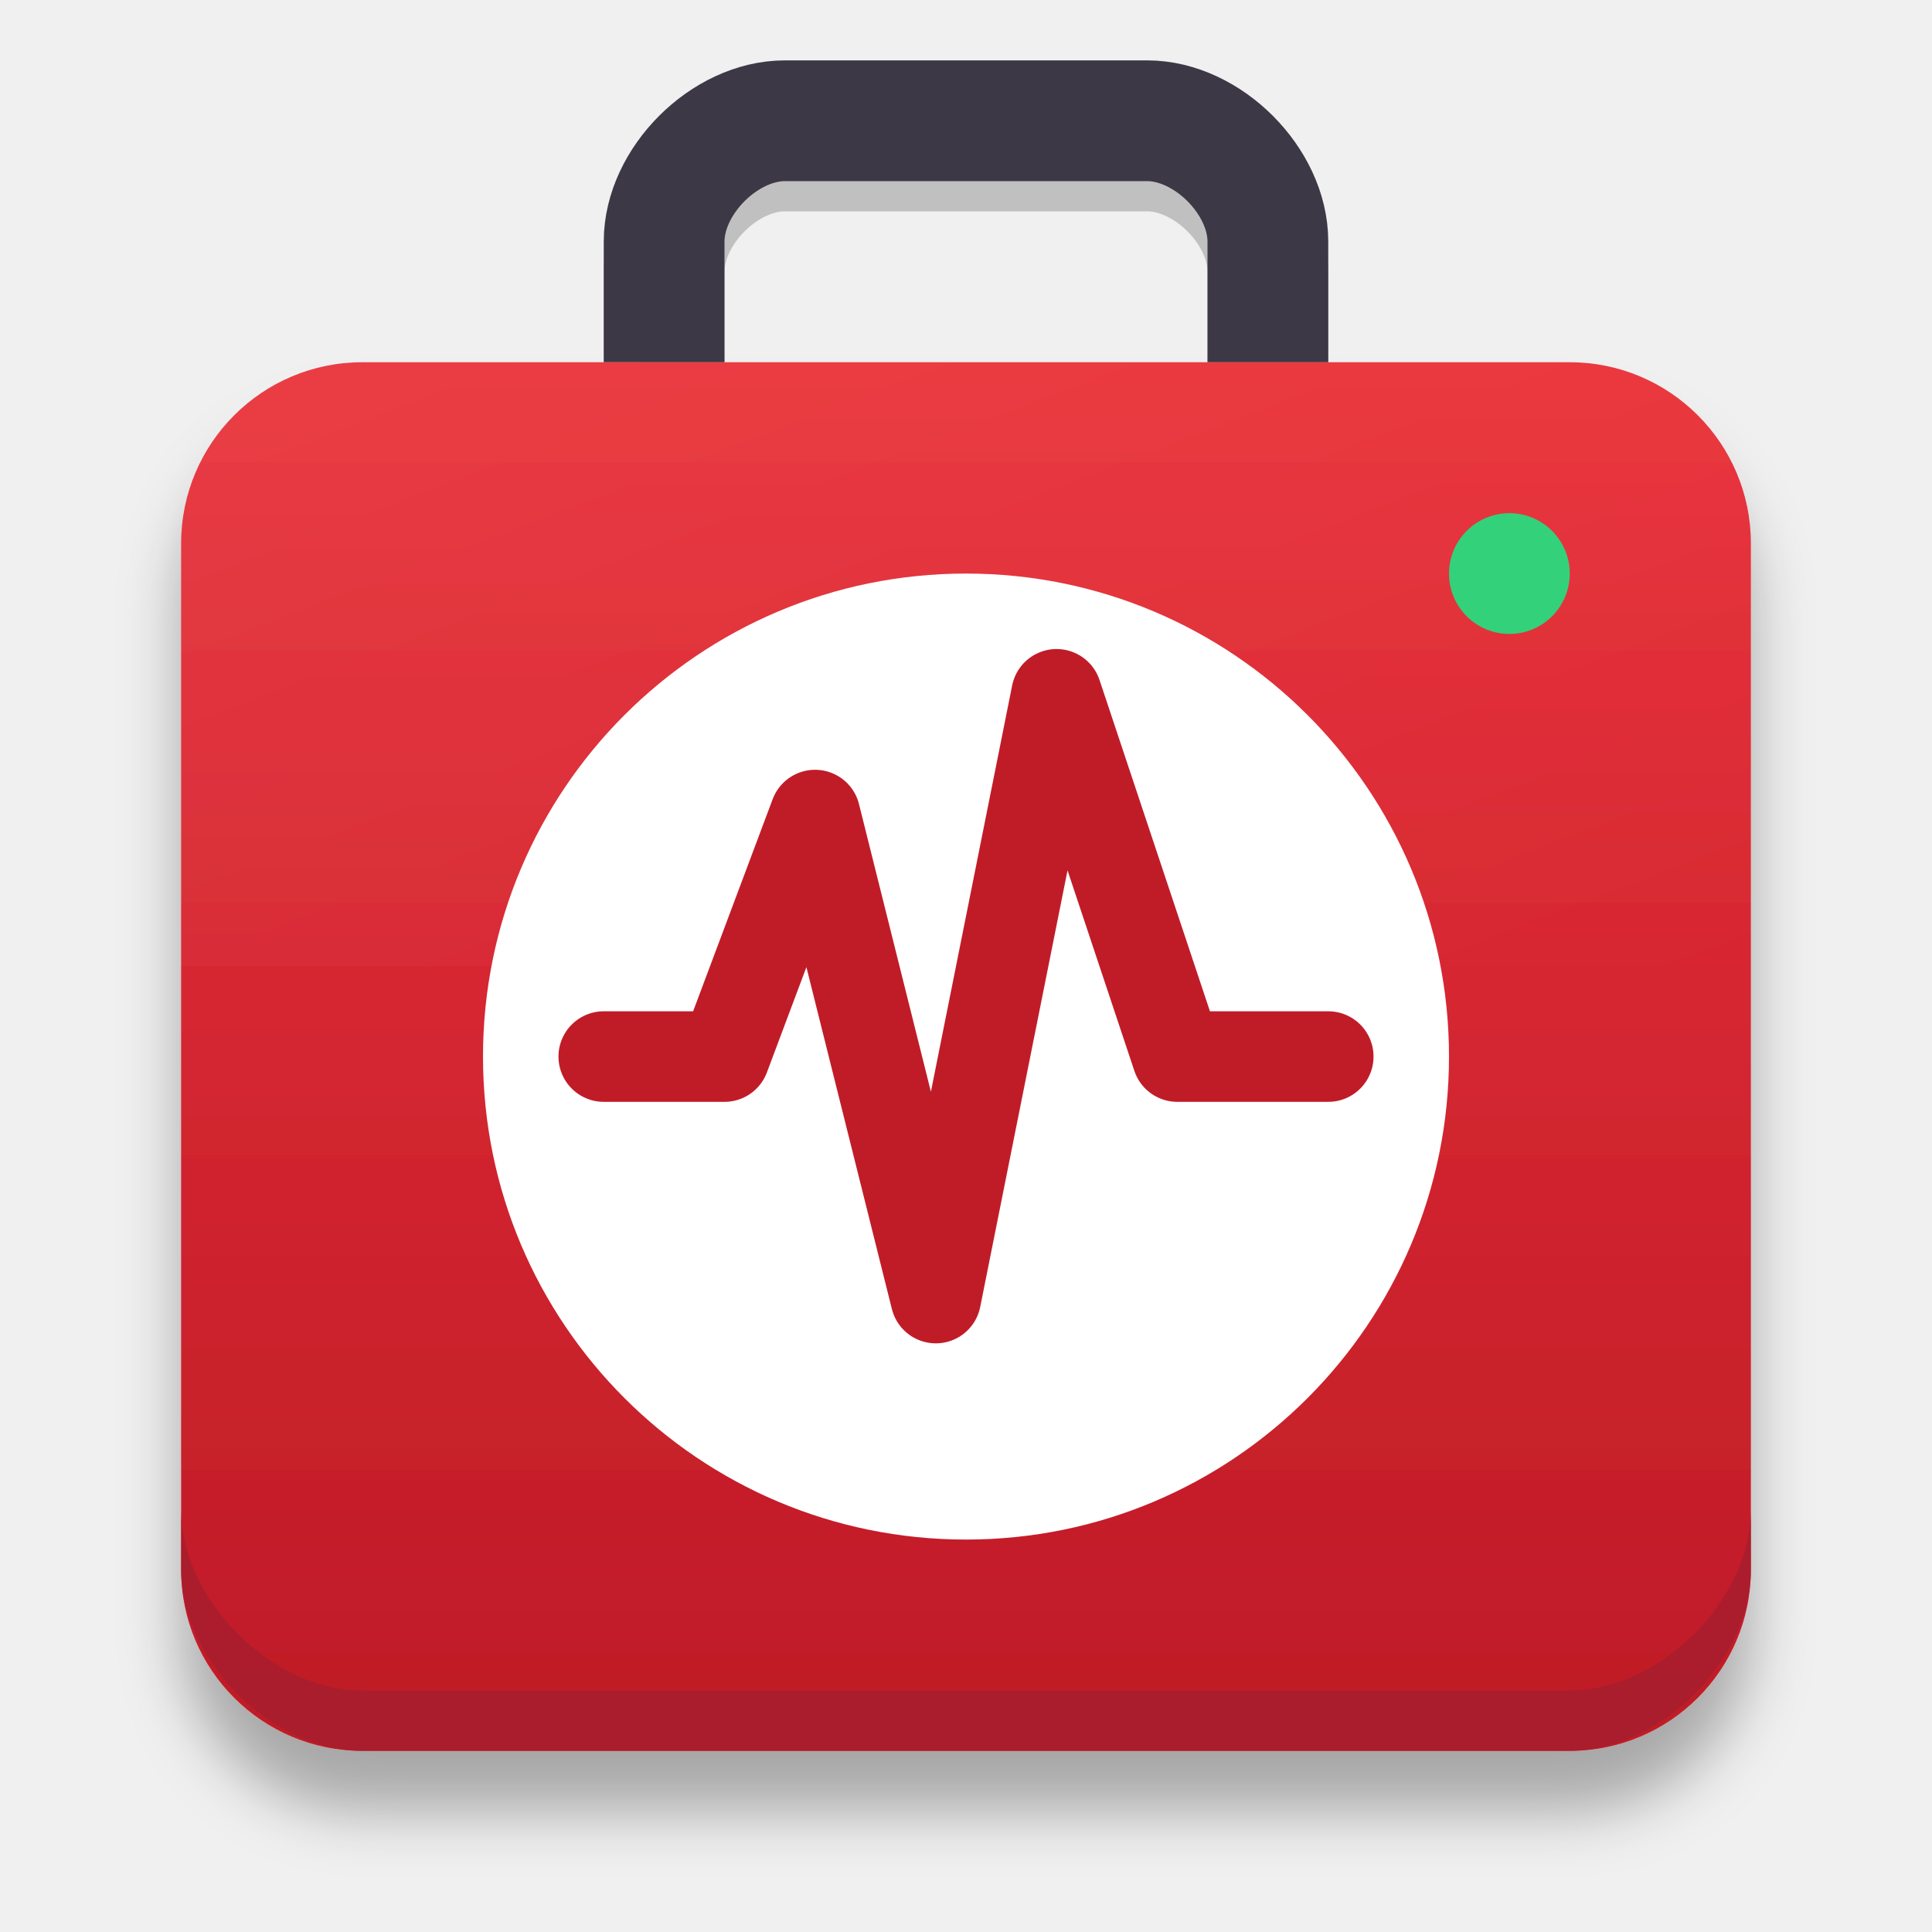
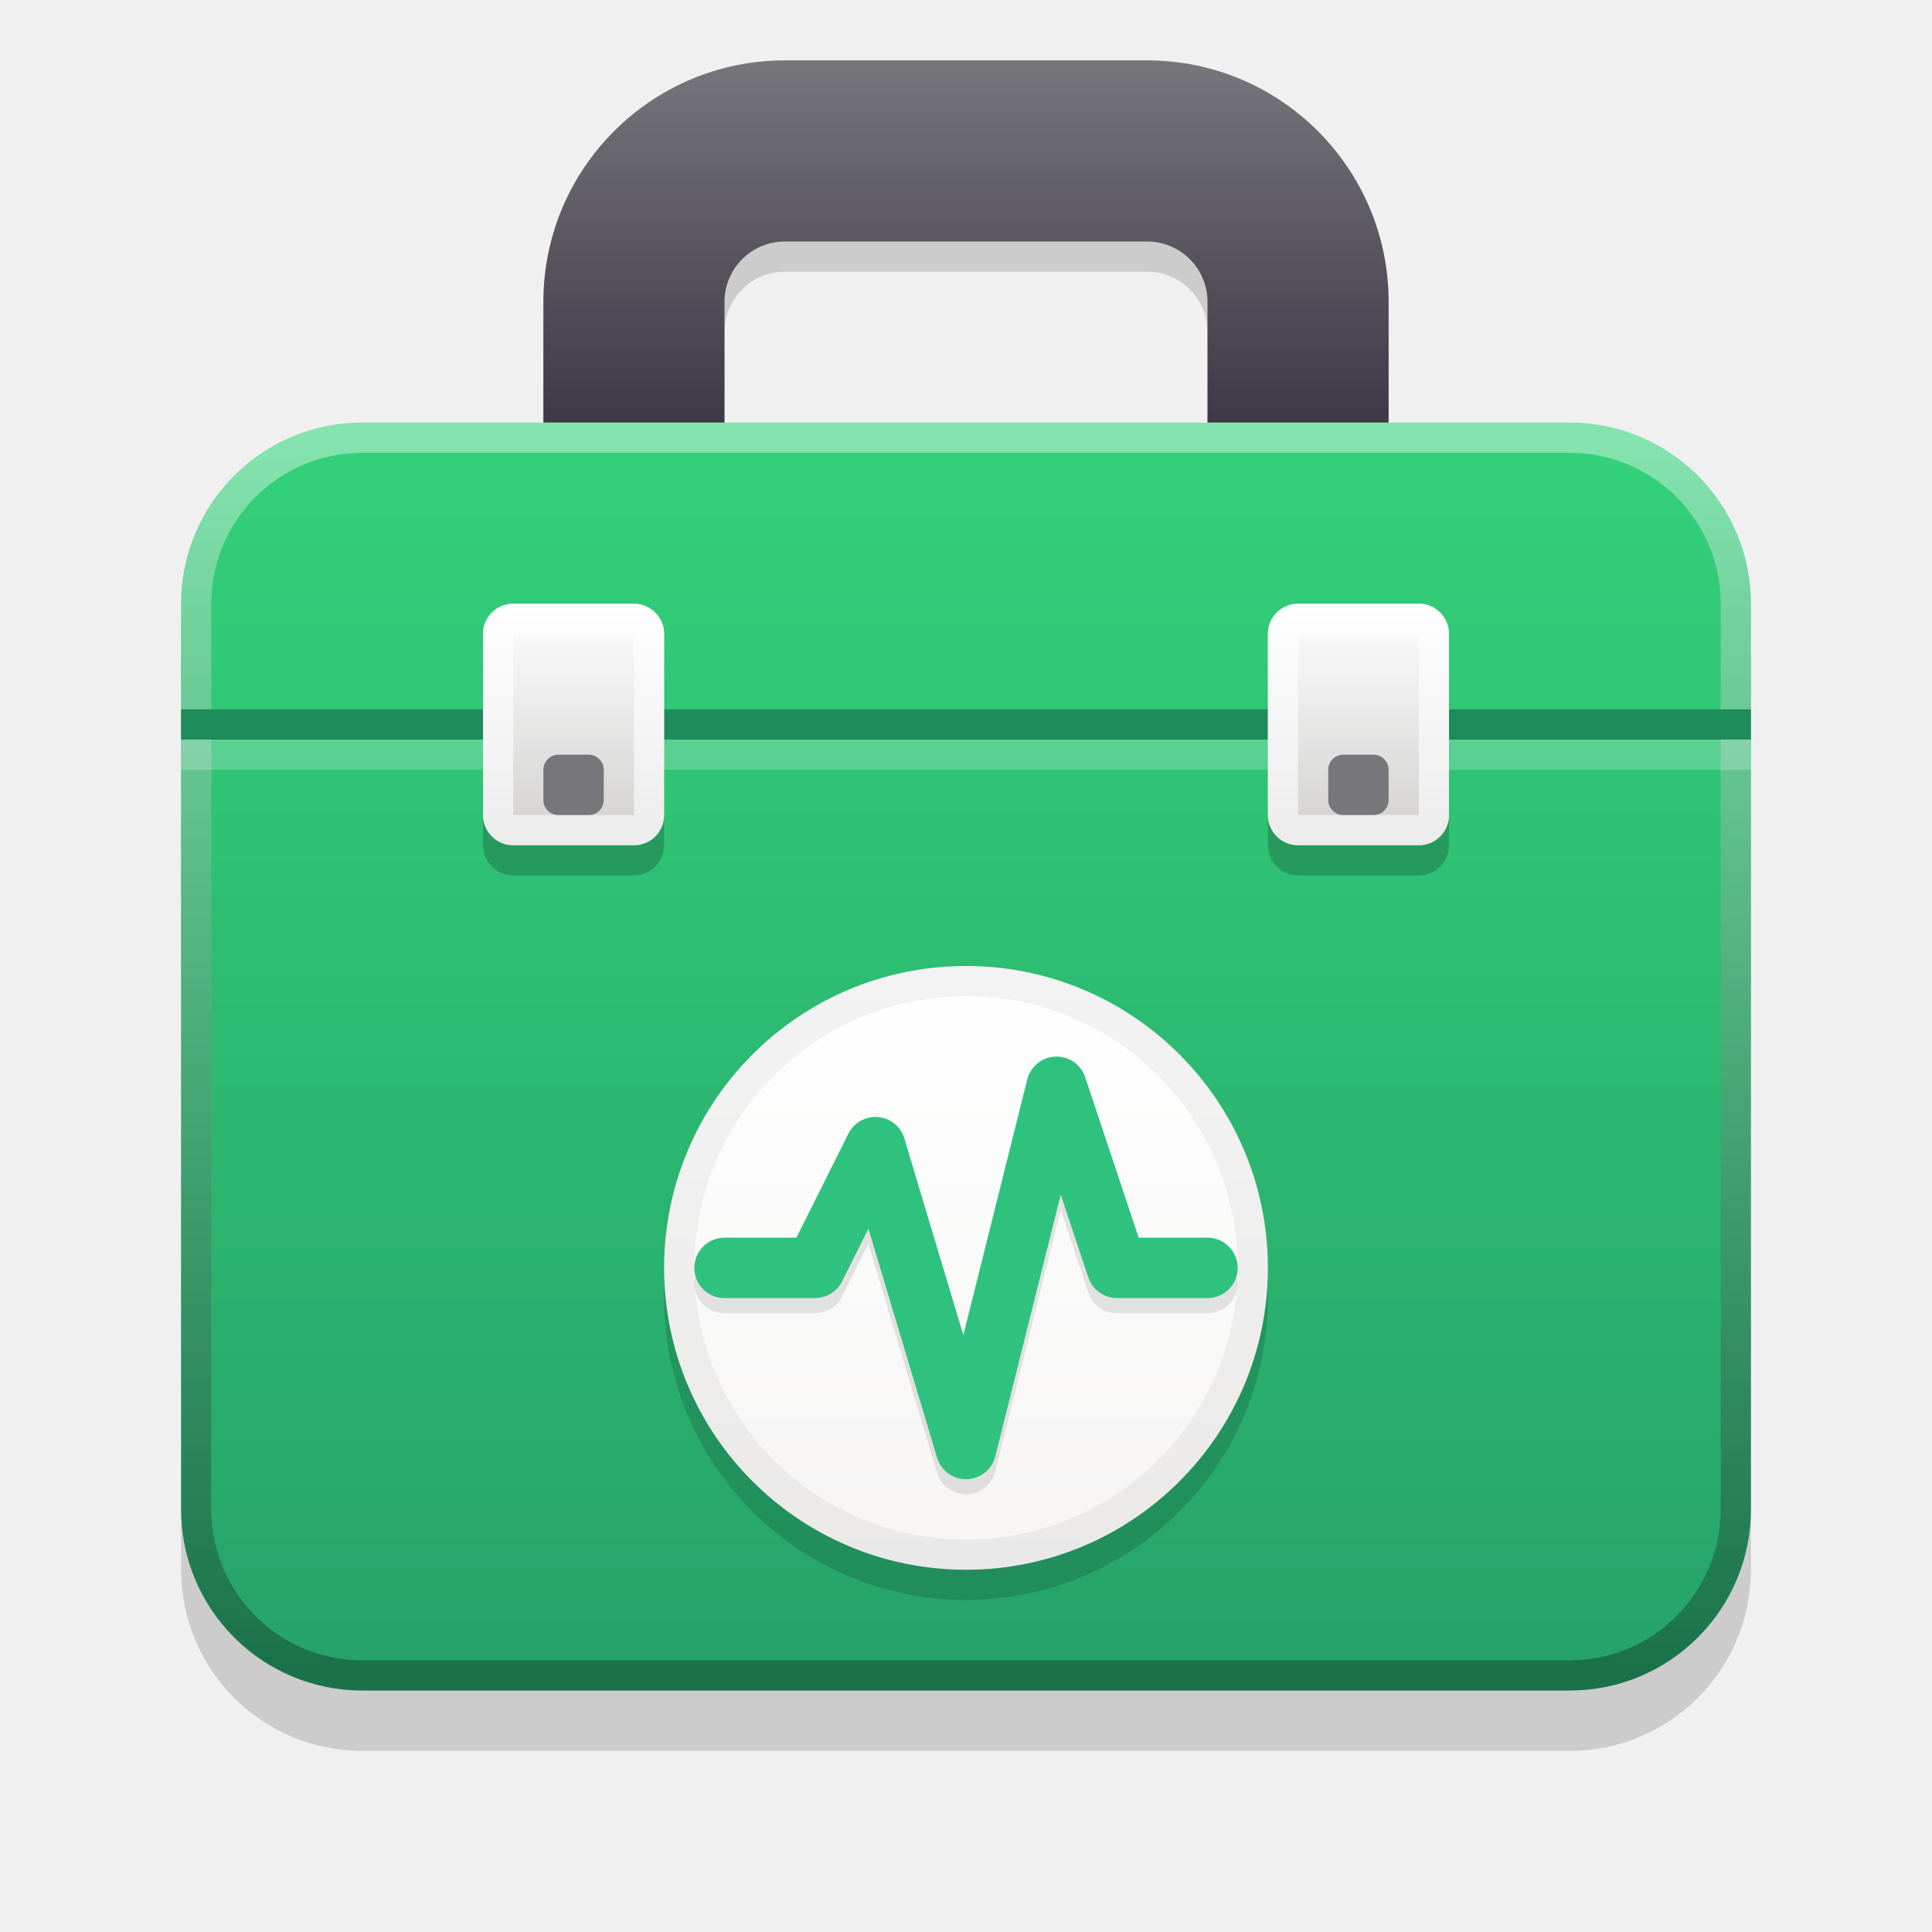
- <svg xmlns="http://www.w3.org/2000/svg" width="128" height="128" viewBox="0 0 128 128">
+ <svg xmlns="http://www.w3.org/2000/svg" viewBox="0 0 128 128" width="128" height="128">
  <defs>
-     <filter id="shadow" x="-0.2" y="-0.2" width="1.4" height="1.4">
-       <feGaussianBlur in="SourceAlpha" stdDeviation="2" />
-       <feOffset dx="0" dy="4" result="offsetblur" />
-       <feComponentTransfer>
-         <feFuncA type="linear" slope="0.3" />
-       </feComponentTransfer>
-       <feMerge>
-         <feMergeNode />
-         <feMergeNode in="SourceGraphic" />
-       </feMerge>
-     </filter>
-     <linearGradient id="g_case" x1="64" y1="16" x2="64" y2="112" gradientUnits="userSpaceOnUse">
-       <stop offset="0" stop-color="#ed333b" />
-       <stop offset="1" stop-color="#c01c28" />
+     <linearGradient id="handle_grad" x1="0%" y1="0%" x2="0%" y2="100%">
+       <stop offset="0%" stop-color="#77767b" />
+       <stop offset="100%" stop-color="#3d3846" />
    </linearGradient>
-     <linearGradient id="g_highlight" x1="0" y1="0" x2="1" y2="1">
-       <stop offset="0" stop-color="#ffffff" stop-opacity="0.2" />
-       <stop offset="1" stop-color="#ffffff" stop-opacity="0" />
+     <linearGradient id="box_grad" x1="0%" y1="0%" x2="0%" y2="100%">
+       <stop offset="0%" stop-color="#33d17a" />
+       <stop offset="100%" stop-color="#26a269" />
+     </linearGradient>
+     <linearGradient id="box_hl" x1="0%" y1="0%" x2="0%" y2="100%">
+       <stop offset="0%" stop-color="#ffffff" stop-opacity="0.4" />
+       <stop offset="100%" stop-color="#ffffff" stop-opacity="0" />
+     </linearGradient>
+     <linearGradient id="box_sh" x1="0%" y1="0%" x2="0%" y2="100%">
+       <stop offset="0%" stop-color="#000000" stop-opacity="0" />
+       <stop offset="100%" stop-color="#000000" stop-opacity="0.3" />
+     </linearGradient>
+     <linearGradient id="latch_grad" x1="0%" y1="0%" x2="0%" y2="100%">
+       <stop offset="0%" stop-color="#ffffff" />
+       <stop offset="100%" stop-color="#d0cfce" />
+     </linearGradient>
+     <linearGradient id="badge_grad" x1="0%" y1="0%" x2="0%" y2="100%">
+       <stop offset="0%" stop-color="#ffffff" />
+       <stop offset="100%" stop-color="#f6f5f4" />
    </linearGradient>
  </defs>
-   <path d="M 44 24 L 44 16 C 44 12 48 8 52 8 L 76 8 C 80 8 84 12 84 16 L 84 24" stroke="#000000" stroke-width="8" stroke-opacity="0.2" fill="none" transform="translate(0, 2)" />
-   <path d="M 44 24 L 44 16 C 44 12 48 8 52 8 L 76 8 C 80 8 84 12 84 16 L 84 24" stroke="#3d3846" stroke-width="8" fill="none" stroke-linecap="butt" />
-   <rect x="12" y="24" width="104" height="92" rx="12" ry="12" fill="url(#g_case)" filter="url(#shadow)" />
-   <path d="M 12 36 C 12 30 16 24 24 24 L 104 24 C 112 24 116 30 116 36 L 116 64 L 12 64 Z" fill="url(#g_highlight)" opacity="0.3" />
-   <circle cx="64" cy="70" r="32" fill="#ffffff" />
-   <path d="M 40 70 L 48 70 L 54 54 L 62 86 L 70 46 L 78 70 L 88 70" stroke="#c01c28" stroke-width="6" fill="none" stroke-linecap="round" stroke-linejoin="round" />
-   <circle cx="100" cy="38" r="4" fill="#33d17a" />
-   <path d="M 24 116 L 104 116 C 110 116 116 110 116 104 L 116 100 C 116 106 110 112 104 112 L 24 112 C 18 112 12 106 12 100 L 12 104 C 12 110 18 116 24 116 Z" fill="#a51d2d" opacity="0.8" />
+   <path d="M 36 30 L 36 22 C 36 13.163 43.163 6 52 6 L 76 6 C 84.837 6 92 13.163 92 22 L 92 30 L 80 30 L 80 22 C 80 19.791 78.209 18 76 18 L 52 18 C 49.791 18 48 19.791 48 22 L 48 30 Z" fill="#000000" opacity="0.15" />
+   <path d="M 36 28 L 36 20 C 36 11.163 43.163 4 52 4 L 76 4 C 84.837 4 92 11.163 92 20 L 92 28 L 80 28 L 80 20 C 80 17.791 78.209 16 76 16 L 52 16 C 49.791 16 48 17.791 48 20 L 48 28 Z" fill="url(#handle_grad)" />
+   <rect x="12" y="32" width="104" height="84" rx="12" fill="#000000" opacity="0.15" />
+   <rect x="12" y="28" width="104" height="84" rx="12" fill="url(#box_grad)" />
+   <rect x="13" y="29" width="102" height="82" rx="11" fill="none" stroke="url(#box_hl)" stroke-width="2" />
+   <rect x="13" y="29" width="102" height="82" rx="11" fill="none" stroke="url(#box_sh)" stroke-width="2" />
+   <path d="M 12 48 L 116 48" stroke="#1e8b5a" stroke-width="2" />
+   <path d="M 12 50 L 116 50" stroke="#ffffff" stroke-width="2" opacity="0.2" />
+   <rect x="32" y="42" width="12" height="16" rx="2" fill="#000000" opacity="0.2" />
+   <rect x="32" y="40" width="12" height="16" rx="2" fill="url(#latch_grad)" />
+   <rect x="33" y="41" width="10" height="14" rx="1" fill="none" stroke="#ffffff" stroke-width="2" opacity="0.6" />
+   <rect x="36" y="50" width="4" height="4" rx="1" fill="#77767b" />
+   <rect x="84" y="42" width="12" height="16" rx="2" fill="#000000" opacity="0.2" />
+   <rect x="84" y="40" width="12" height="16" rx="2" fill="url(#latch_grad)" />
+   <rect x="85" y="41" width="10" height="14" rx="1" fill="none" stroke="#ffffff" stroke-width="2" opacity="0.6" />
+   <rect x="88" y="50" width="4" height="4" rx="1" fill="#77767b" />
+   <circle cx="64" cy="86" r="20" fill="#000000" opacity="0.15" />
+   <circle cx="64" cy="84" r="20" fill="url(#badge_grad)" />
+   <circle cx="64" cy="84" r="19" fill="none" stroke="#000000" stroke-width="2" opacity="0.05" />
+   <path d="M 48 85 L 54 85 L 58 77 L 64 97 L 70 73 L 74 85 L 80 85" fill="none" stroke="#000000" stroke-width="4" stroke-linecap="round" stroke-linejoin="round" opacity="0.1" />
+   <path d="M 48 84 L 54 84 L 58 76 L 64 96 L 70 72 L 74 84 L 80 84" fill="none" stroke="#2ec27e" stroke-width="4" stroke-linecap="round" stroke-linejoin="round" />
</svg>
